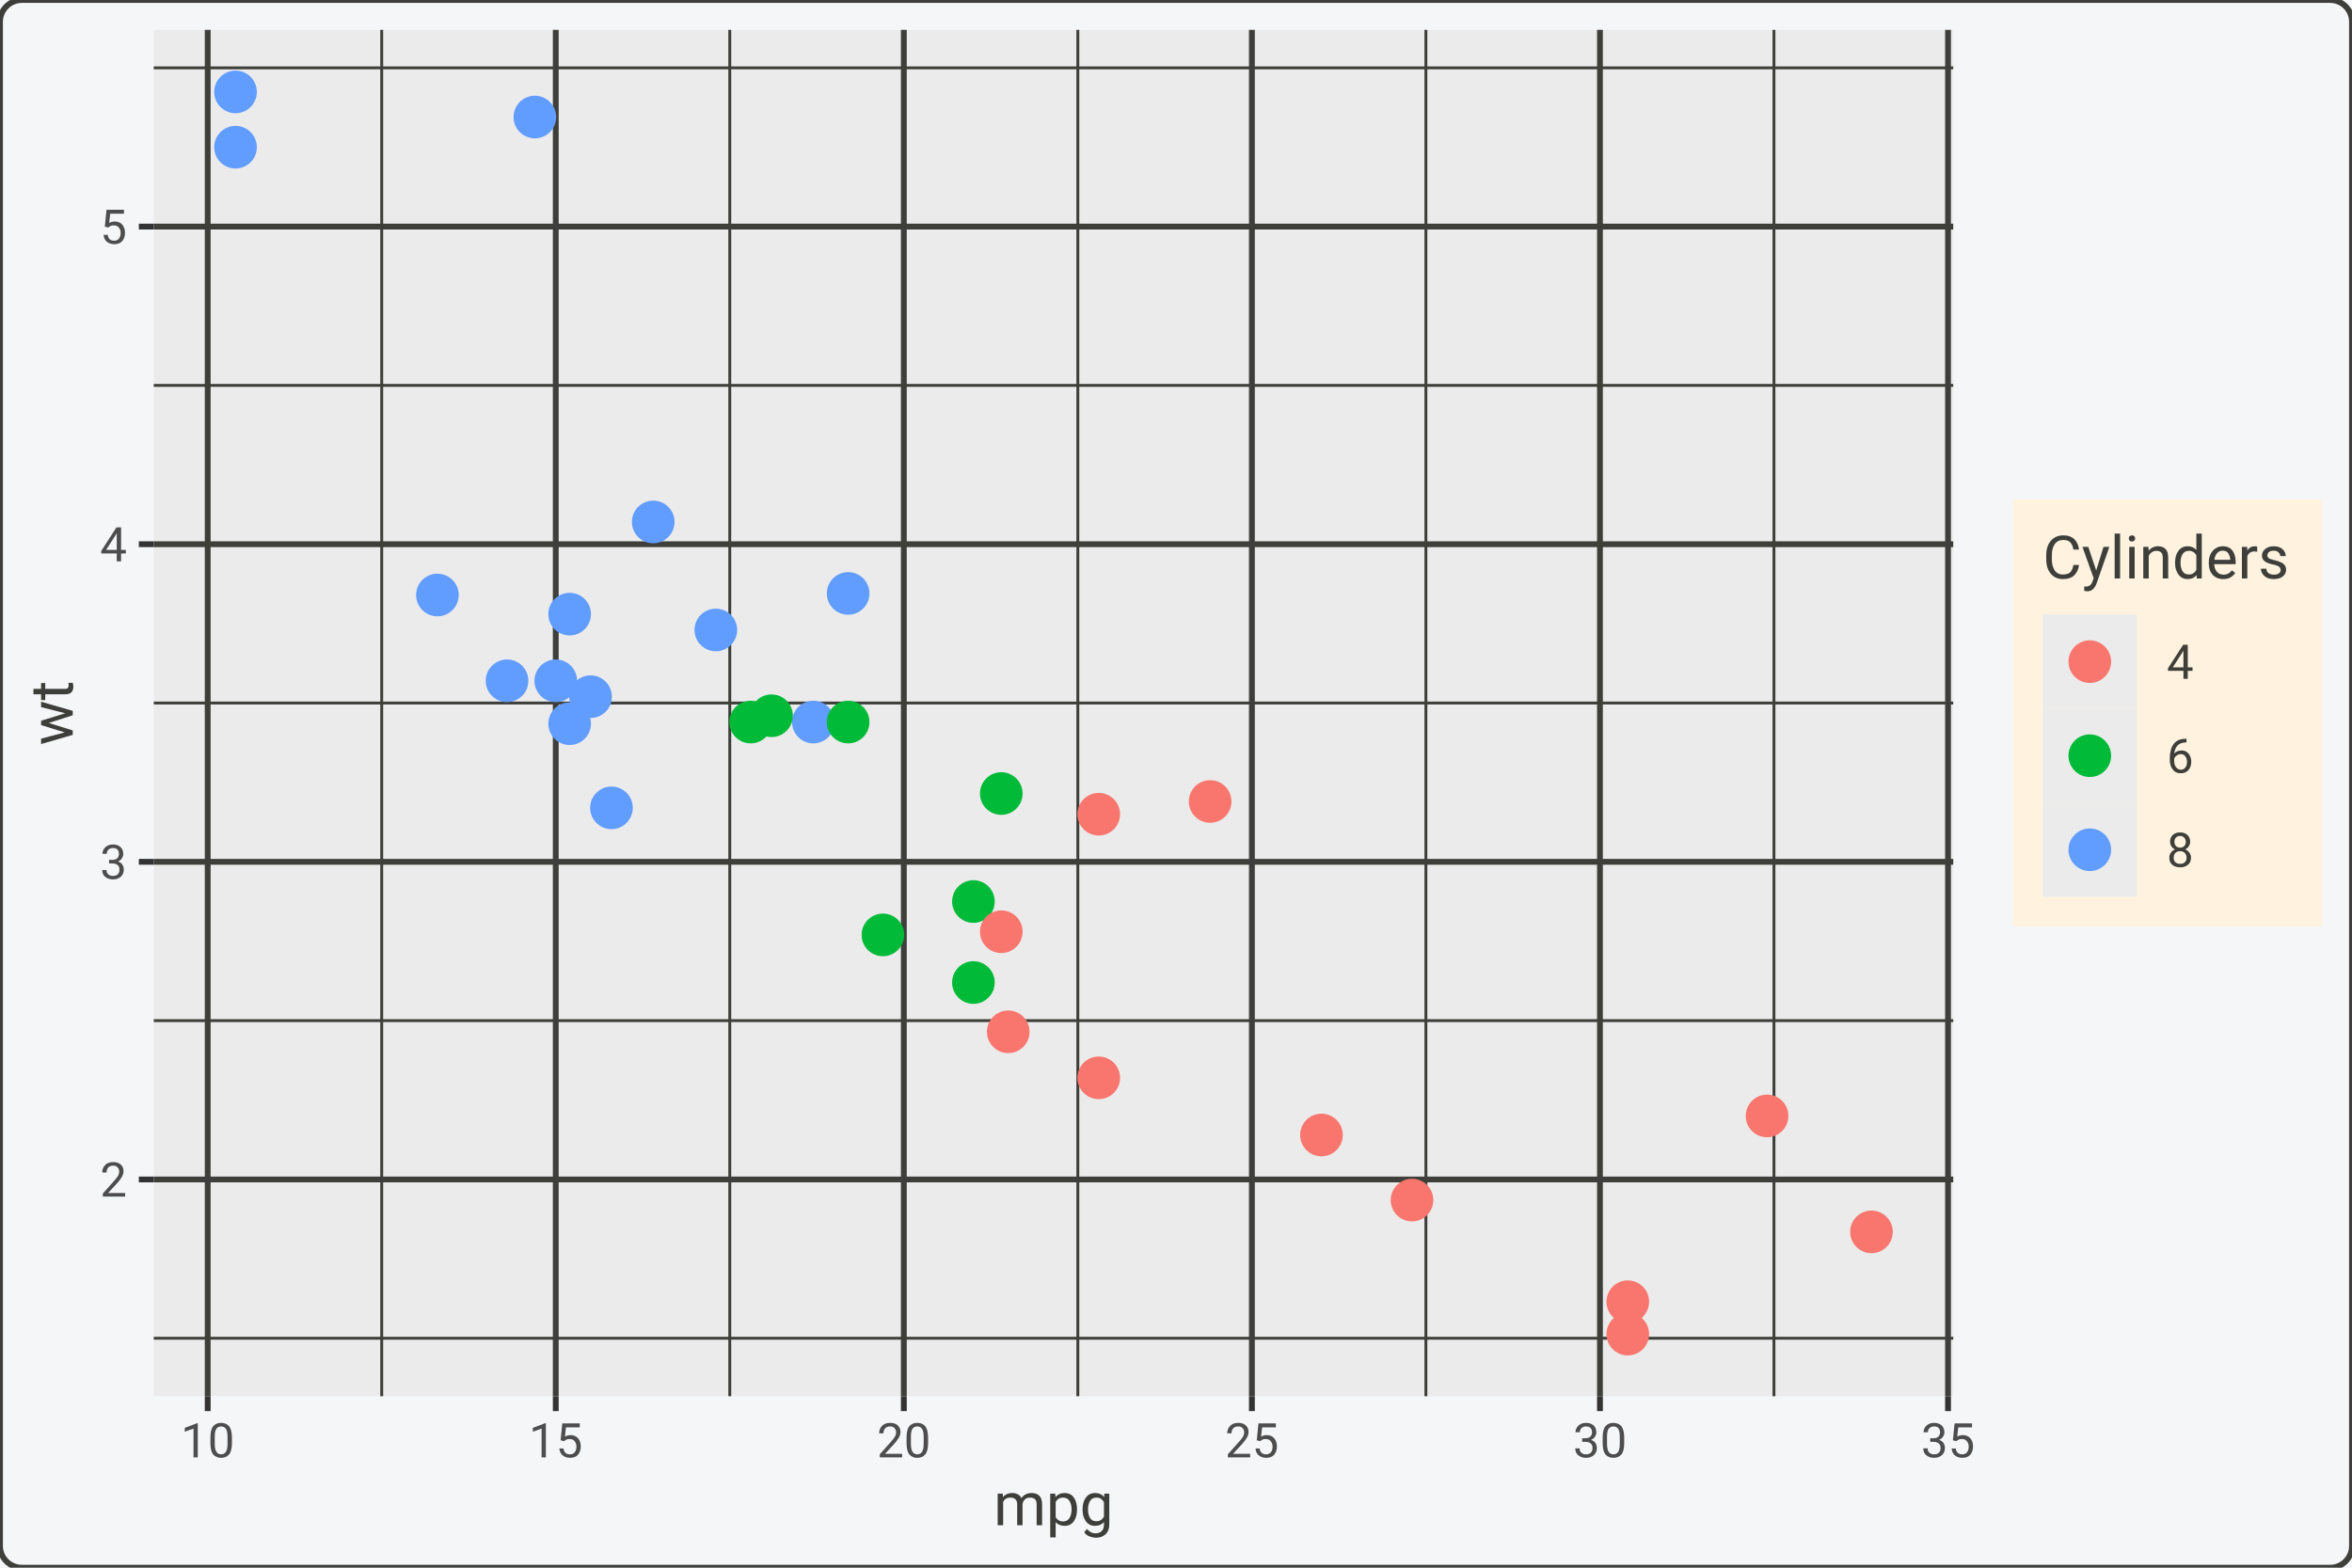
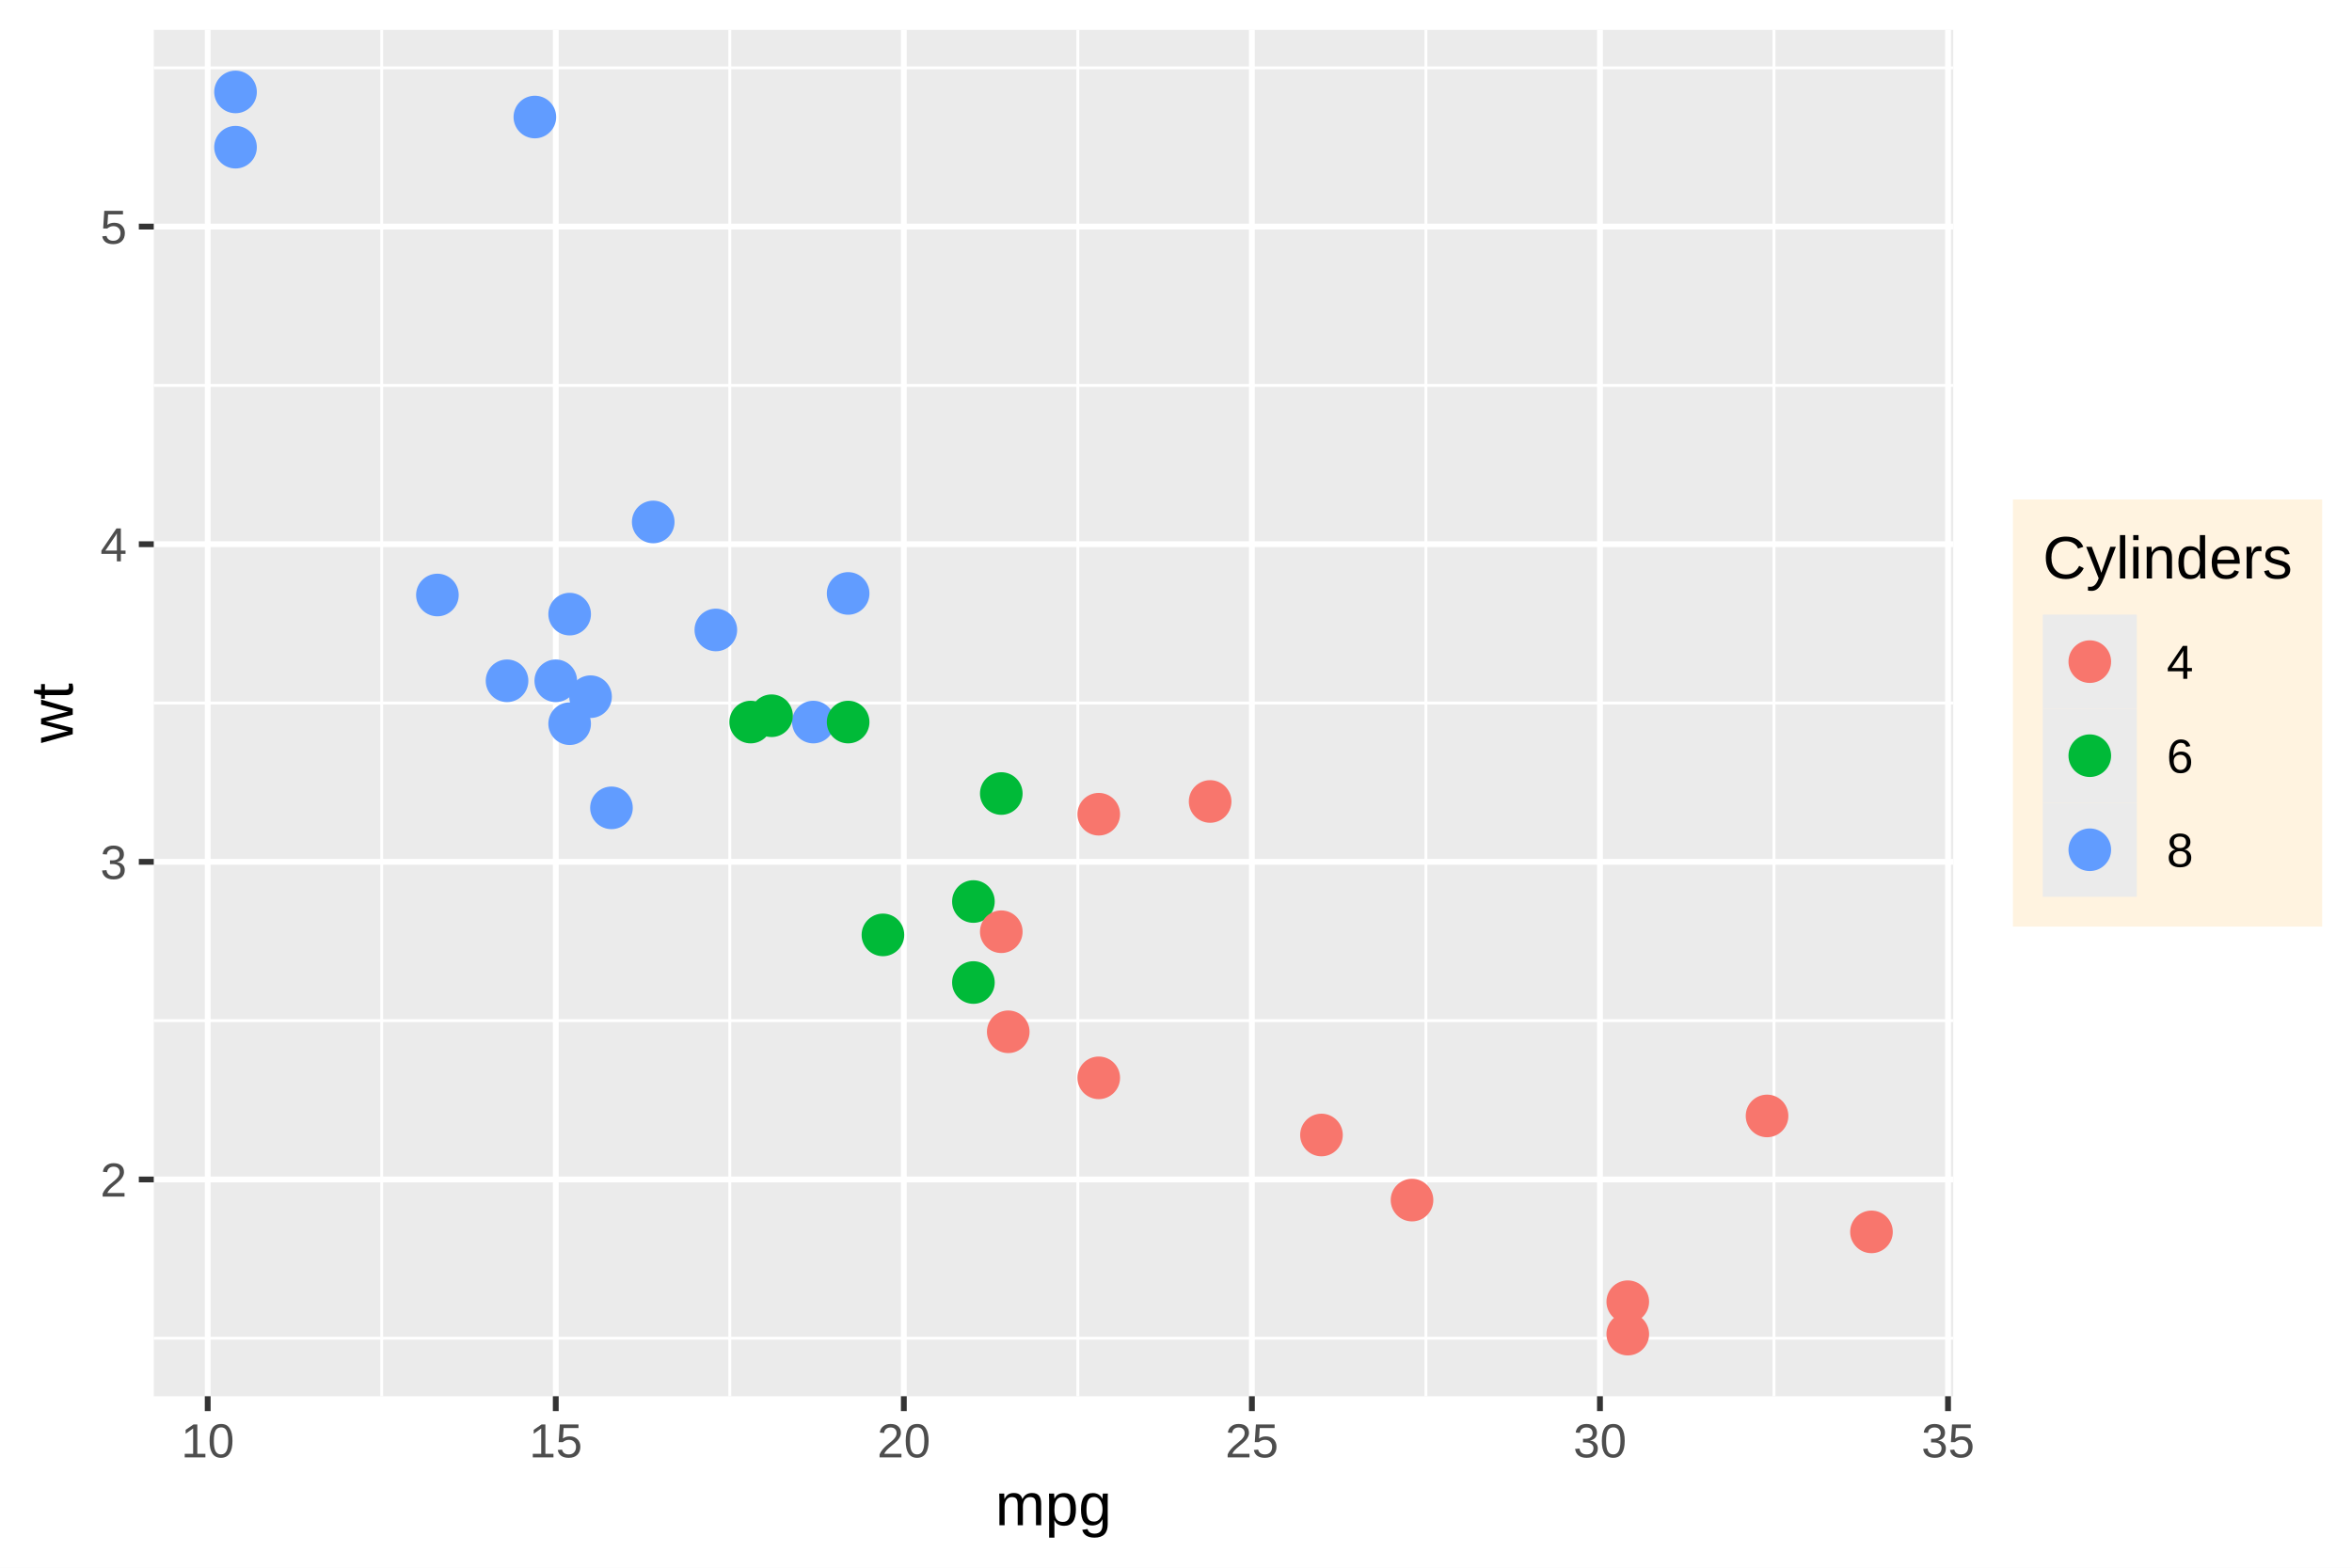
<svg xmlns="http://www.w3.org/2000/svg" width="432.00pt" height="288.00pt" viewBox="0 0 432.00 288.00">
  <g class="svglite">
    <defs>
      <style type="text/css">
-     /* theme-aware-processed */
-     .svglite line, .svglite polyline, .svglite polygon, .svglite path, .svglite circle {
+     .svglite line, .svglite polyline, .svglite polygon, .svglite path, .svglite rect, .svglite circle {
      fill: none;
-       stroke: #3E3F3A;
-       stroke-linecap: round;
-       stroke-linejoin: round;
-       stroke-miterlimit: 10.00;
-     }
-     .svglite &gt; g &gt; rect {
-       fill: none;
-       stroke: #3E3F3A;
+       stroke: #000000;
      stroke-linecap: round;
      stroke-linejoin: round;
      stroke-miterlimit: 10.00;
    }
    .svglite text {
      white-space: pre;
-       fill: #3E3F3A;
    }
    .svglite g.glyphgroup path {
      fill: inherit;
      stroke: none;
    }
  </style>
    </defs>
-     <rect class="svg-bg" width="100%" height="100%" style="stroke: none; fill: #F5F6F8;" />
+     <rect width="100%" height="100%" style="stroke: none; fill: none;" />
    <defs>
      <clipPath id="cpMC4wMHw0MzIuMDB8MC4wMHwyODguMDA=">
        <rect x="0.00" y="0.00" width="432.00" height="288.00" />
      </clipPath>
    </defs>
    <g clip-path="url(#cpMC4wMHw0MzIuMDB8MC4wMHwyODguMDA=)">
-       <rect rx="4" x="0" y="0.00" width="432.00" height="288.00" style="stroke-width: 1.07; stroke: #3E3F3A; fill: #F5F6F8;" />
+       <rect x="0" y="0.00" width="432.00" height="288.00" style="stroke-width: 1.07; stroke: #FFFFFF; fill: #FFFFFF;" />
    </g>
    <defs>
      <clipPath id="cpMjguMjR8MzU4Ljc2fDUuNDh8MjU2LjUw">
        <rect x="28.24" y="5.48" width="330.52" height="251.02" />
      </clipPath>
    </defs>
    <g clip-path="url(#cpMjguMjR8MzU4Ljc2fDUuNDh8MjU2LjUw)">
      <rect x="28.24" y="5.48" width="330.52" height="251.02" style="stroke-width: 1.07; stroke: none; fill: #EBEBEB;" />
-       <polyline points="28.24,245.85 358.76,245.85 " style="stroke-width: 0.53; stroke: #3E3F3A; stroke-linecap: butt;" />
-       <polyline points="28.24,187.50 358.76,187.50 " style="stroke-width: 0.53; stroke: #3E3F3A; stroke-linecap: butt;" />
-       <polyline points="28.24,129.15 358.76,129.15 " style="stroke-width: 0.53; stroke: #3E3F3A; stroke-linecap: butt;" />
-       <polyline points="28.24,70.80 358.76,70.80 " style="stroke-width: 0.53; stroke: #3E3F3A; stroke-linecap: butt;" />
-       <polyline points="28.24,12.46 358.76,12.46 " style="stroke-width: 0.53; stroke: #3E3F3A; stroke-linecap: butt;" />
-       <polyline points="70.11,256.50 70.11,5.48 " style="stroke-width: 0.53; stroke: #3E3F3A; stroke-linecap: butt;" />
-       <polyline points="134.04,256.50 134.04,5.48 " style="stroke-width: 0.53; stroke: #3E3F3A; stroke-linecap: butt;" />
-       <polyline points="197.97,256.50 197.97,5.48 " style="stroke-width: 0.53; stroke: #3E3F3A; stroke-linecap: butt;" />
-       <polyline points="261.90,256.50 261.90,5.48 " style="stroke-width: 0.53; stroke: #3E3F3A; stroke-linecap: butt;" />
-       <polyline points="325.83,256.50 325.83,5.48 " style="stroke-width: 0.53; stroke: #3E3F3A; stroke-linecap: butt;" />
-       <polyline points="28.24,216.68 358.76,216.68 " style="stroke-width: 1.07; stroke: #3E3F3A; stroke-linecap: butt;" />
-       <polyline points="28.24,158.33 358.76,158.33 " style="stroke-width: 1.07; stroke: #3E3F3A; stroke-linecap: butt;" />
-       <polyline points="28.24,99.98 358.76,99.98 " style="stroke-width: 1.07; stroke: #3E3F3A; stroke-linecap: butt;" />
-       <polyline points="28.24,41.63 358.76,41.63 " style="stroke-width: 1.07; stroke: #3E3F3A; stroke-linecap: butt;" />
-       <polyline points="38.15,256.50 38.15,5.48 " style="stroke-width: 1.07; stroke: #3E3F3A; stroke-linecap: butt;" />
-       <polyline points="102.08,256.50 102.08,5.48 " style="stroke-width: 1.07; stroke: #3E3F3A; stroke-linecap: butt;" />
-       <polyline points="166.01,256.50 166.01,5.48 " style="stroke-width: 1.07; stroke: #3E3F3A; stroke-linecap: butt;" />
-       <polyline points="229.94,256.50 229.94,5.48 " style="stroke-width: 1.07; stroke: #3E3F3A; stroke-linecap: butt;" />
-       <polyline points="293.87,256.50 293.87,5.48 " style="stroke-width: 1.07; stroke: #3E3F3A; stroke-linecap: butt;" />
-       <polyline points="357.80,256.50 357.80,5.48 " style="stroke-width: 1.07; stroke: #3E3F3A; stroke-linecap: butt;" />
+       <polyline points="28.24,245.85 358.76,245.85 " style="stroke-width: 0.53; stroke: #FFFFFF; stroke-linecap: butt;" />
+       <polyline points="28.24,187.50 358.76,187.50 " style="stroke-width: 0.53; stroke: #FFFFFF; stroke-linecap: butt;" />
+       <polyline points="28.24,129.15 358.76,129.15 " style="stroke-width: 0.53; stroke: #FFFFFF; stroke-linecap: butt;" />
+       <polyline points="28.24,70.80 358.76,70.80 " style="stroke-width: 0.53; stroke: #FFFFFF; stroke-linecap: butt;" />
+       <polyline points="28.24,12.46 358.76,12.46 " style="stroke-width: 0.53; stroke: #FFFFFF; stroke-linecap: butt;" />
+       <polyline points="70.11,256.50 70.11,5.48 " style="stroke-width: 0.53; stroke: #FFFFFF; stroke-linecap: butt;" />
+       <polyline points="134.04,256.50 134.04,5.48 " style="stroke-width: 0.53; stroke: #FFFFFF; stroke-linecap: butt;" />
+       <polyline points="197.97,256.50 197.97,5.48 " style="stroke-width: 0.53; stroke: #FFFFFF; stroke-linecap: butt;" />
+       <polyline points="261.90,256.50 261.90,5.48 " style="stroke-width: 0.53; stroke: #FFFFFF; stroke-linecap: butt;" />
+       <polyline points="325.83,256.50 325.83,5.48 " style="stroke-width: 0.53; stroke: #FFFFFF; stroke-linecap: butt;" />
+       <polyline points="28.24,216.68 358.76,216.68 " style="stroke-width: 1.07; stroke: #FFFFFF; stroke-linecap: butt;" />
+       <polyline points="28.24,158.33 358.76,158.33 " style="stroke-width: 1.07; stroke: #FFFFFF; stroke-linecap: butt;" />
+       <polyline points="28.24,99.98 358.76,99.98 " style="stroke-width: 1.07; stroke: #FFFFFF; stroke-linecap: butt;" />
+       <polyline points="28.24,41.63 358.76,41.63 " style="stroke-width: 1.07; stroke: #FFFFFF; stroke-linecap: butt;" />
+       <polyline points="38.15,256.50 38.15,5.48 " style="stroke-width: 1.07; stroke: #FFFFFF; stroke-linecap: butt;" />
+       <polyline points="102.08,256.50 102.08,5.48 " style="stroke-width: 1.07; stroke: #FFFFFF; stroke-linecap: butt;" />
+       <polyline points="166.01,256.50 166.01,5.48 " style="stroke-width: 1.07; stroke: #FFFFFF; stroke-linecap: butt;" />
+       <polyline points="229.94,256.50 229.94,5.48 " style="stroke-width: 1.07; stroke: #FFFFFF; stroke-linecap: butt;" />
+       <polyline points="293.87,256.50 293.87,5.48 " style="stroke-width: 1.07; stroke: #FFFFFF; stroke-linecap: butt;" />
+       <polyline points="357.80,256.50 357.80,5.48 " style="stroke-width: 1.07; stroke: #FFFFFF; stroke-linecap: butt;" />
      <circle cx="178.79" cy="180.50" r="3.56" style="stroke-width: 0.71; stroke: #00BA38; fill: #00BA38;" />
      <circle cx="178.79" cy="165.62" r="3.56" style="stroke-width: 0.71; stroke: #00BA38; fill: #00BA38;" />
      <circle cx="201.81" cy="198.01" r="3.56" style="stroke-width: 0.71; stroke: #F8766D; fill: #F8766D;" />
      <circle cx="183.91" cy="145.78" r="3.56" style="stroke-width: 0.71; stroke: #00BA38; fill: #00BA38;" />
      <circle cx="149.39" cy="132.65" r="3.56" style="stroke-width: 0.71; stroke: #619CFF; fill: #619CFF;" />
      <circle cx="141.71" cy="131.49" r="3.56" style="stroke-width: 0.71; stroke: #00BA38; fill: #00BA38;" />
      <circle cx="93.13" cy="125.07" r="3.56" style="stroke-width: 0.71; stroke: #619CFF; fill: #619CFF;" />
      <circle cx="222.27" cy="147.24" r="3.56" style="stroke-width: 0.71; stroke: #F8766D; fill: #F8766D;" />
      <circle cx="201.81" cy="149.58" r="3.56" style="stroke-width: 0.71; stroke: #F8766D; fill: #F8766D;" />
      <circle cx="155.78" cy="132.65" r="3.56" style="stroke-width: 0.71; stroke: #00BA38; fill: #00BA38;" />
      <circle cx="137.88" cy="132.65" r="3.56" style="stroke-width: 0.71; stroke: #00BA38; fill: #00BA38;" />
      <circle cx="119.98" cy="95.89" r="3.56" style="stroke-width: 0.71; stroke: #619CFF; fill: #619CFF;" />
      <circle cx="131.48" cy="115.73" r="3.56" style="stroke-width: 0.71; stroke: #619CFF; fill: #619CFF;" />
      <circle cx="104.63" cy="112.82" r="3.56" style="stroke-width: 0.71; stroke: #619CFF; fill: #619CFF;" />
      <circle cx="43.26" cy="27.04" r="3.56" style="stroke-width: 0.71; stroke: #619CFF; fill: #619CFF;" />
      <circle cx="43.26" cy="16.89" r="3.56" style="stroke-width: 0.71; stroke: #619CFF; fill: #619CFF;" />
      <circle cx="98.24" cy="21.50" r="3.56" style="stroke-width: 0.71; stroke: #619CFF; fill: #619CFF;" />
      <circle cx="324.56" cy="205.01" r="3.56" style="stroke-width: 0.71; stroke: #F8766D; fill: #F8766D;" />
      <circle cx="298.98" cy="239.14" r="3.56" style="stroke-width: 0.71; stroke: #F8766D; fill: #F8766D;" />
      <circle cx="343.74" cy="226.31" r="3.56" style="stroke-width: 0.71; stroke: #F8766D; fill: #F8766D;" />
      <circle cx="185.19" cy="189.55" r="3.56" style="stroke-width: 0.71; stroke: #F8766D; fill: #F8766D;" />
      <circle cx="108.47" cy="127.99" r="3.56" style="stroke-width: 0.71; stroke: #619CFF; fill: #619CFF;" />
      <circle cx="104.63" cy="132.95" r="3.56" style="stroke-width: 0.71; stroke: #619CFF; fill: #619CFF;" />
      <circle cx="80.34" cy="109.31" r="3.56" style="stroke-width: 0.71; stroke: #619CFF; fill: #619CFF;" />
      <circle cx="155.78" cy="109.02" r="3.56" style="stroke-width: 0.71; stroke: #619CFF; fill: #619CFF;" />
      <circle cx="259.35" cy="220.47" r="3.56" style="stroke-width: 0.71; stroke: #F8766D; fill: #F8766D;" />
      <circle cx="242.72" cy="208.51" r="3.56" style="stroke-width: 0.71; stroke: #F8766D; fill: #F8766D;" />
      <circle cx="298.98" cy="245.09" r="3.56" style="stroke-width: 0.71; stroke: #F8766D; fill: #F8766D;" />
      <circle cx="112.31" cy="148.41" r="3.56" style="stroke-width: 0.71; stroke: #619CFF; fill: #619CFF;" />
      <circle cx="162.17" cy="171.75" r="3.56" style="stroke-width: 0.71; stroke: #00BA38; fill: #00BA38;" />
      <circle cx="102.08" cy="125.07" r="3.56" style="stroke-width: 0.71; stroke: #619CFF; fill: #619CFF;" />
      <circle cx="183.91" cy="171.17" r="3.56" style="stroke-width: 0.71; stroke: #F8766D; fill: #F8766D;" />
    </g>
    <g clip-path="url(#cpMC4wMHw0MzIuMDB8MC4wMHwyODguMDA=)">
-       <text x="23.31" y="219.83" text-anchor="end" style="font-size: 8.80px;fill: #4D4D4D; font-family: &quot;Roboto&quot;, -apple-system, BlinkMacSystemFont, &quot;Segoe UI&quot;, system-ui, sans-serif;" textLength="4.89px" lengthAdjust="spacingAndGlyphs">2</text>
-       <text x="23.31" y="161.48" text-anchor="end" style="font-size: 8.80px;fill: #4D4D4D; font-family: &quot;Roboto&quot;, -apple-system, BlinkMacSystemFont, &quot;Segoe UI&quot;, system-ui, sans-serif;" textLength="4.89px" lengthAdjust="spacingAndGlyphs">3</text>
-       <text x="23.31" y="103.13" text-anchor="end" style="font-size: 8.80px;fill: #4D4D4D; font-family: &quot;Roboto&quot;, -apple-system, BlinkMacSystemFont, &quot;Segoe UI&quot;, system-ui, sans-serif;" textLength="4.89px" lengthAdjust="spacingAndGlyphs">4</text>
-       <text x="23.31" y="44.78" text-anchor="end" style="font-size: 8.80px;fill: #4D4D4D; font-family: &quot;Roboto&quot;, -apple-system, BlinkMacSystemFont, &quot;Segoe UI&quot;, system-ui, sans-serif;" textLength="4.89px" lengthAdjust="spacingAndGlyphs">5</text>
+       <text x="23.31" y="219.83" text-anchor="end" style="font-size: 8.80px;fill: #4D4D4D; font-family: &quot;Arial&quot;;" textLength="4.89px" lengthAdjust="spacingAndGlyphs">2</text>
+       <text x="23.31" y="161.48" text-anchor="end" style="font-size: 8.80px;fill: #4D4D4D; font-family: &quot;Arial&quot;;" textLength="4.89px" lengthAdjust="spacingAndGlyphs">3</text>
+       <text x="23.31" y="103.13" text-anchor="end" style="font-size: 8.80px;fill: #4D4D4D; font-family: &quot;Arial&quot;;" textLength="4.89px" lengthAdjust="spacingAndGlyphs">4</text>
+       <text x="23.31" y="44.78" text-anchor="end" style="font-size: 8.80px;fill: #4D4D4D; font-family: &quot;Arial&quot;;" textLength="4.89px" lengthAdjust="spacingAndGlyphs">5</text>
      <polyline points="25.50,216.68 28.24,216.68 " style="stroke-width: 1.07; stroke: #333333; stroke-linecap: butt;" />
      <polyline points="25.50,158.33 28.24,158.33 " style="stroke-width: 1.07; stroke: #333333; stroke-linecap: butt;" />
      <polyline points="25.50,99.98 28.24,99.98 " style="stroke-width: 1.07; stroke: #333333; stroke-linecap: butt;" />
      <polyline points="25.50,41.63 28.24,41.63 " style="stroke-width: 1.07; stroke: #333333; stroke-linecap: butt;" />
      <polyline points="38.15,259.24 38.15,256.50 " style="stroke-width: 1.07; stroke: #333333; stroke-linecap: butt;" />
      <polyline points="102.08,259.24 102.08,256.50 " style="stroke-width: 1.07; stroke: #333333; stroke-linecap: butt;" />
      <polyline points="166.01,259.24 166.01,256.50 " style="stroke-width: 1.07; stroke: #333333; stroke-linecap: butt;" />
      <polyline points="229.94,259.24 229.94,256.50 " style="stroke-width: 1.07; stroke: #333333; stroke-linecap: butt;" />
      <polyline points="293.87,259.24 293.87,256.50 " style="stroke-width: 1.07; stroke: #333333; stroke-linecap: butt;" />
      <polyline points="357.80,259.24 357.80,256.50 " style="stroke-width: 1.07; stroke: #333333; stroke-linecap: butt;" />
-       <text x="38.15" y="267.74" text-anchor="middle" style="font-size: 8.80px;fill: #4D4D4D; font-family: &quot;Roboto&quot;, -apple-system, BlinkMacSystemFont, &quot;Segoe UI&quot;, system-ui, sans-serif;" textLength="9.78px" lengthAdjust="spacingAndGlyphs">10</text>
-       <text x="102.08" y="267.74" text-anchor="middle" style="font-size: 8.80px;fill: #4D4D4D; font-family: &quot;Roboto&quot;, -apple-system, BlinkMacSystemFont, &quot;Segoe UI&quot;, system-ui, sans-serif;" textLength="9.78px" lengthAdjust="spacingAndGlyphs">15</text>
-       <text x="166.01" y="267.74" text-anchor="middle" style="font-size: 8.80px;fill: #4D4D4D; font-family: &quot;Roboto&quot;, -apple-system, BlinkMacSystemFont, &quot;Segoe UI&quot;, system-ui, sans-serif;" textLength="9.78px" lengthAdjust="spacingAndGlyphs">20</text>
-       <text x="229.94" y="267.74" text-anchor="middle" style="font-size: 8.80px;fill: #4D4D4D; font-family: &quot;Roboto&quot;, -apple-system, BlinkMacSystemFont, &quot;Segoe UI&quot;, system-ui, sans-serif;" textLength="9.78px" lengthAdjust="spacingAndGlyphs">25</text>
-       <text x="293.87" y="267.74" text-anchor="middle" style="font-size: 8.80px;fill: #4D4D4D; font-family: &quot;Roboto&quot;, -apple-system, BlinkMacSystemFont, &quot;Segoe UI&quot;, system-ui, sans-serif;" textLength="9.78px" lengthAdjust="spacingAndGlyphs">30</text>
-       <text x="357.80" y="267.74" text-anchor="middle" style="font-size: 8.80px;fill: #4D4D4D; font-family: &quot;Roboto&quot;, -apple-system, BlinkMacSystemFont, &quot;Segoe UI&quot;, system-ui, sans-serif;" textLength="9.78px" lengthAdjust="spacingAndGlyphs">35</text>
-       <text x="193.50" y="280.20" text-anchor="middle" style="font-size: 11.00px; font-family: &quot;Roboto&quot;, -apple-system, BlinkMacSystemFont, &quot;Segoe UI&quot;, system-ui, sans-serif;" textLength="21.41px" lengthAdjust="spacingAndGlyphs">mpg</text>
-       <text transform="translate(13.36,130.99) rotate(-90)" text-anchor="middle" style="font-size: 11.00px; font-family: &quot;Roboto&quot;, -apple-system, BlinkMacSystemFont, &quot;Segoe UI&quot;, system-ui, sans-serif;" textLength="11.00px" lengthAdjust="spacingAndGlyphs">wt</text>
+       <text x="38.15" y="267.74" text-anchor="middle" style="font-size: 8.80px;fill: #4D4D4D; font-family: &quot;Arial&quot;;" textLength="9.78px" lengthAdjust="spacingAndGlyphs">10</text>
+       <text x="102.08" y="267.74" text-anchor="middle" style="font-size: 8.80px;fill: #4D4D4D; font-family: &quot;Arial&quot;;" textLength="9.78px" lengthAdjust="spacingAndGlyphs">15</text>
+       <text x="166.01" y="267.74" text-anchor="middle" style="font-size: 8.80px;fill: #4D4D4D; font-family: &quot;Arial&quot;;" textLength="9.78px" lengthAdjust="spacingAndGlyphs">20</text>
+       <text x="229.94" y="267.74" text-anchor="middle" style="font-size: 8.80px;fill: #4D4D4D; font-family: &quot;Arial&quot;;" textLength="9.78px" lengthAdjust="spacingAndGlyphs">25</text>
+       <text x="293.87" y="267.74" text-anchor="middle" style="font-size: 8.80px;fill: #4D4D4D; font-family: &quot;Arial&quot;;" textLength="9.78px" lengthAdjust="spacingAndGlyphs">30</text>
+       <text x="357.80" y="267.74" text-anchor="middle" style="font-size: 8.80px;fill: #4D4D4D; font-family: &quot;Arial&quot;;" textLength="9.78px" lengthAdjust="spacingAndGlyphs">35</text>
+       <text x="193.50" y="280.20" text-anchor="middle" style="font-size: 11.00px; font-family: &quot;Arial&quot;;" textLength="21.41px" lengthAdjust="spacingAndGlyphs">mpg</text>
+       <text transform="translate(13.36,130.99) rotate(-90)" text-anchor="middle" style="font-size: 11.00px; font-family: &quot;Arial&quot;;" textLength="11.00px" lengthAdjust="spacingAndGlyphs">wt</text>
      <rect x="369.72" y="91.75" width="56.80" height="78.47" style="stroke-width: 1.07; stroke: none; fill: #FFF3E0;" />
-       <text x="375.20" y="106.27" style="font-size: 11.00px; font-family: &quot;Roboto&quot;, -apple-system, BlinkMacSystemFont, &quot;Segoe UI&quot;, system-ui, sans-serif;" textLength="45.84px" lengthAdjust="spacingAndGlyphs">Cylinders</text>
+       <text x="375.20" y="106.27" style="font-size: 11.00px; font-family: &quot;Arial&quot;;" textLength="45.84px" lengthAdjust="spacingAndGlyphs">Cylinders</text>
      <rect x="375.20" y="112.91" width="17.28" height="17.28" style="stroke-width: 1.07; stroke: none; fill: #EBEBEB;" />
      <circle cx="383.84" cy="121.55" r="3.56" style="stroke-width: 0.71; stroke: #F8766D; fill: #F8766D;" />
      <rect x="375.20" y="130.19" width="17.28" height="17.28" style="stroke-width: 1.07; stroke: none; fill: #EBEBEB;" />
      <circle cx="383.84" cy="138.83" r="3.56" style="stroke-width: 0.71; stroke: #00BA38; fill: #00BA38;" />
      <rect x="375.20" y="147.47" width="17.28" height="17.28" style="stroke-width: 1.07; stroke: none; fill: #EBEBEB;" />
      <circle cx="383.84" cy="156.11" r="3.56" style="stroke-width: 0.71; stroke: #619CFF; fill: #619CFF;" />
-       <text x="397.96" y="124.70" style="font-size: 8.80px; font-family: &quot;Roboto&quot;, -apple-system, BlinkMacSystemFont, &quot;Segoe UI&quot;, system-ui, sans-serif;" textLength="4.89px" lengthAdjust="spacingAndGlyphs">4</text>
-       <text x="397.96" y="141.98" style="font-size: 8.80px; font-family: &quot;Roboto&quot;, -apple-system, BlinkMacSystemFont, &quot;Segoe UI&quot;, system-ui, sans-serif;" textLength="4.89px" lengthAdjust="spacingAndGlyphs">6</text>
-       <text x="397.96" y="159.26" style="font-size: 8.80px; font-family: &quot;Roboto&quot;, -apple-system, BlinkMacSystemFont, &quot;Segoe UI&quot;, system-ui, sans-serif;" textLength="4.89px" lengthAdjust="spacingAndGlyphs">8</text>
+       <text x="397.96" y="124.70" style="font-size: 8.80px; font-family: &quot;Arial&quot;;" textLength="4.89px" lengthAdjust="spacingAndGlyphs">4</text>
+       <text x="397.96" y="141.98" style="font-size: 8.80px; font-family: &quot;Arial&quot;;" textLength="4.89px" lengthAdjust="spacingAndGlyphs">6</text>
+       <text x="397.96" y="159.26" style="font-size: 8.80px; font-family: &quot;Arial&quot;;" textLength="4.89px" lengthAdjust="spacingAndGlyphs">8</text>
    </g>
  </g>
</svg>
